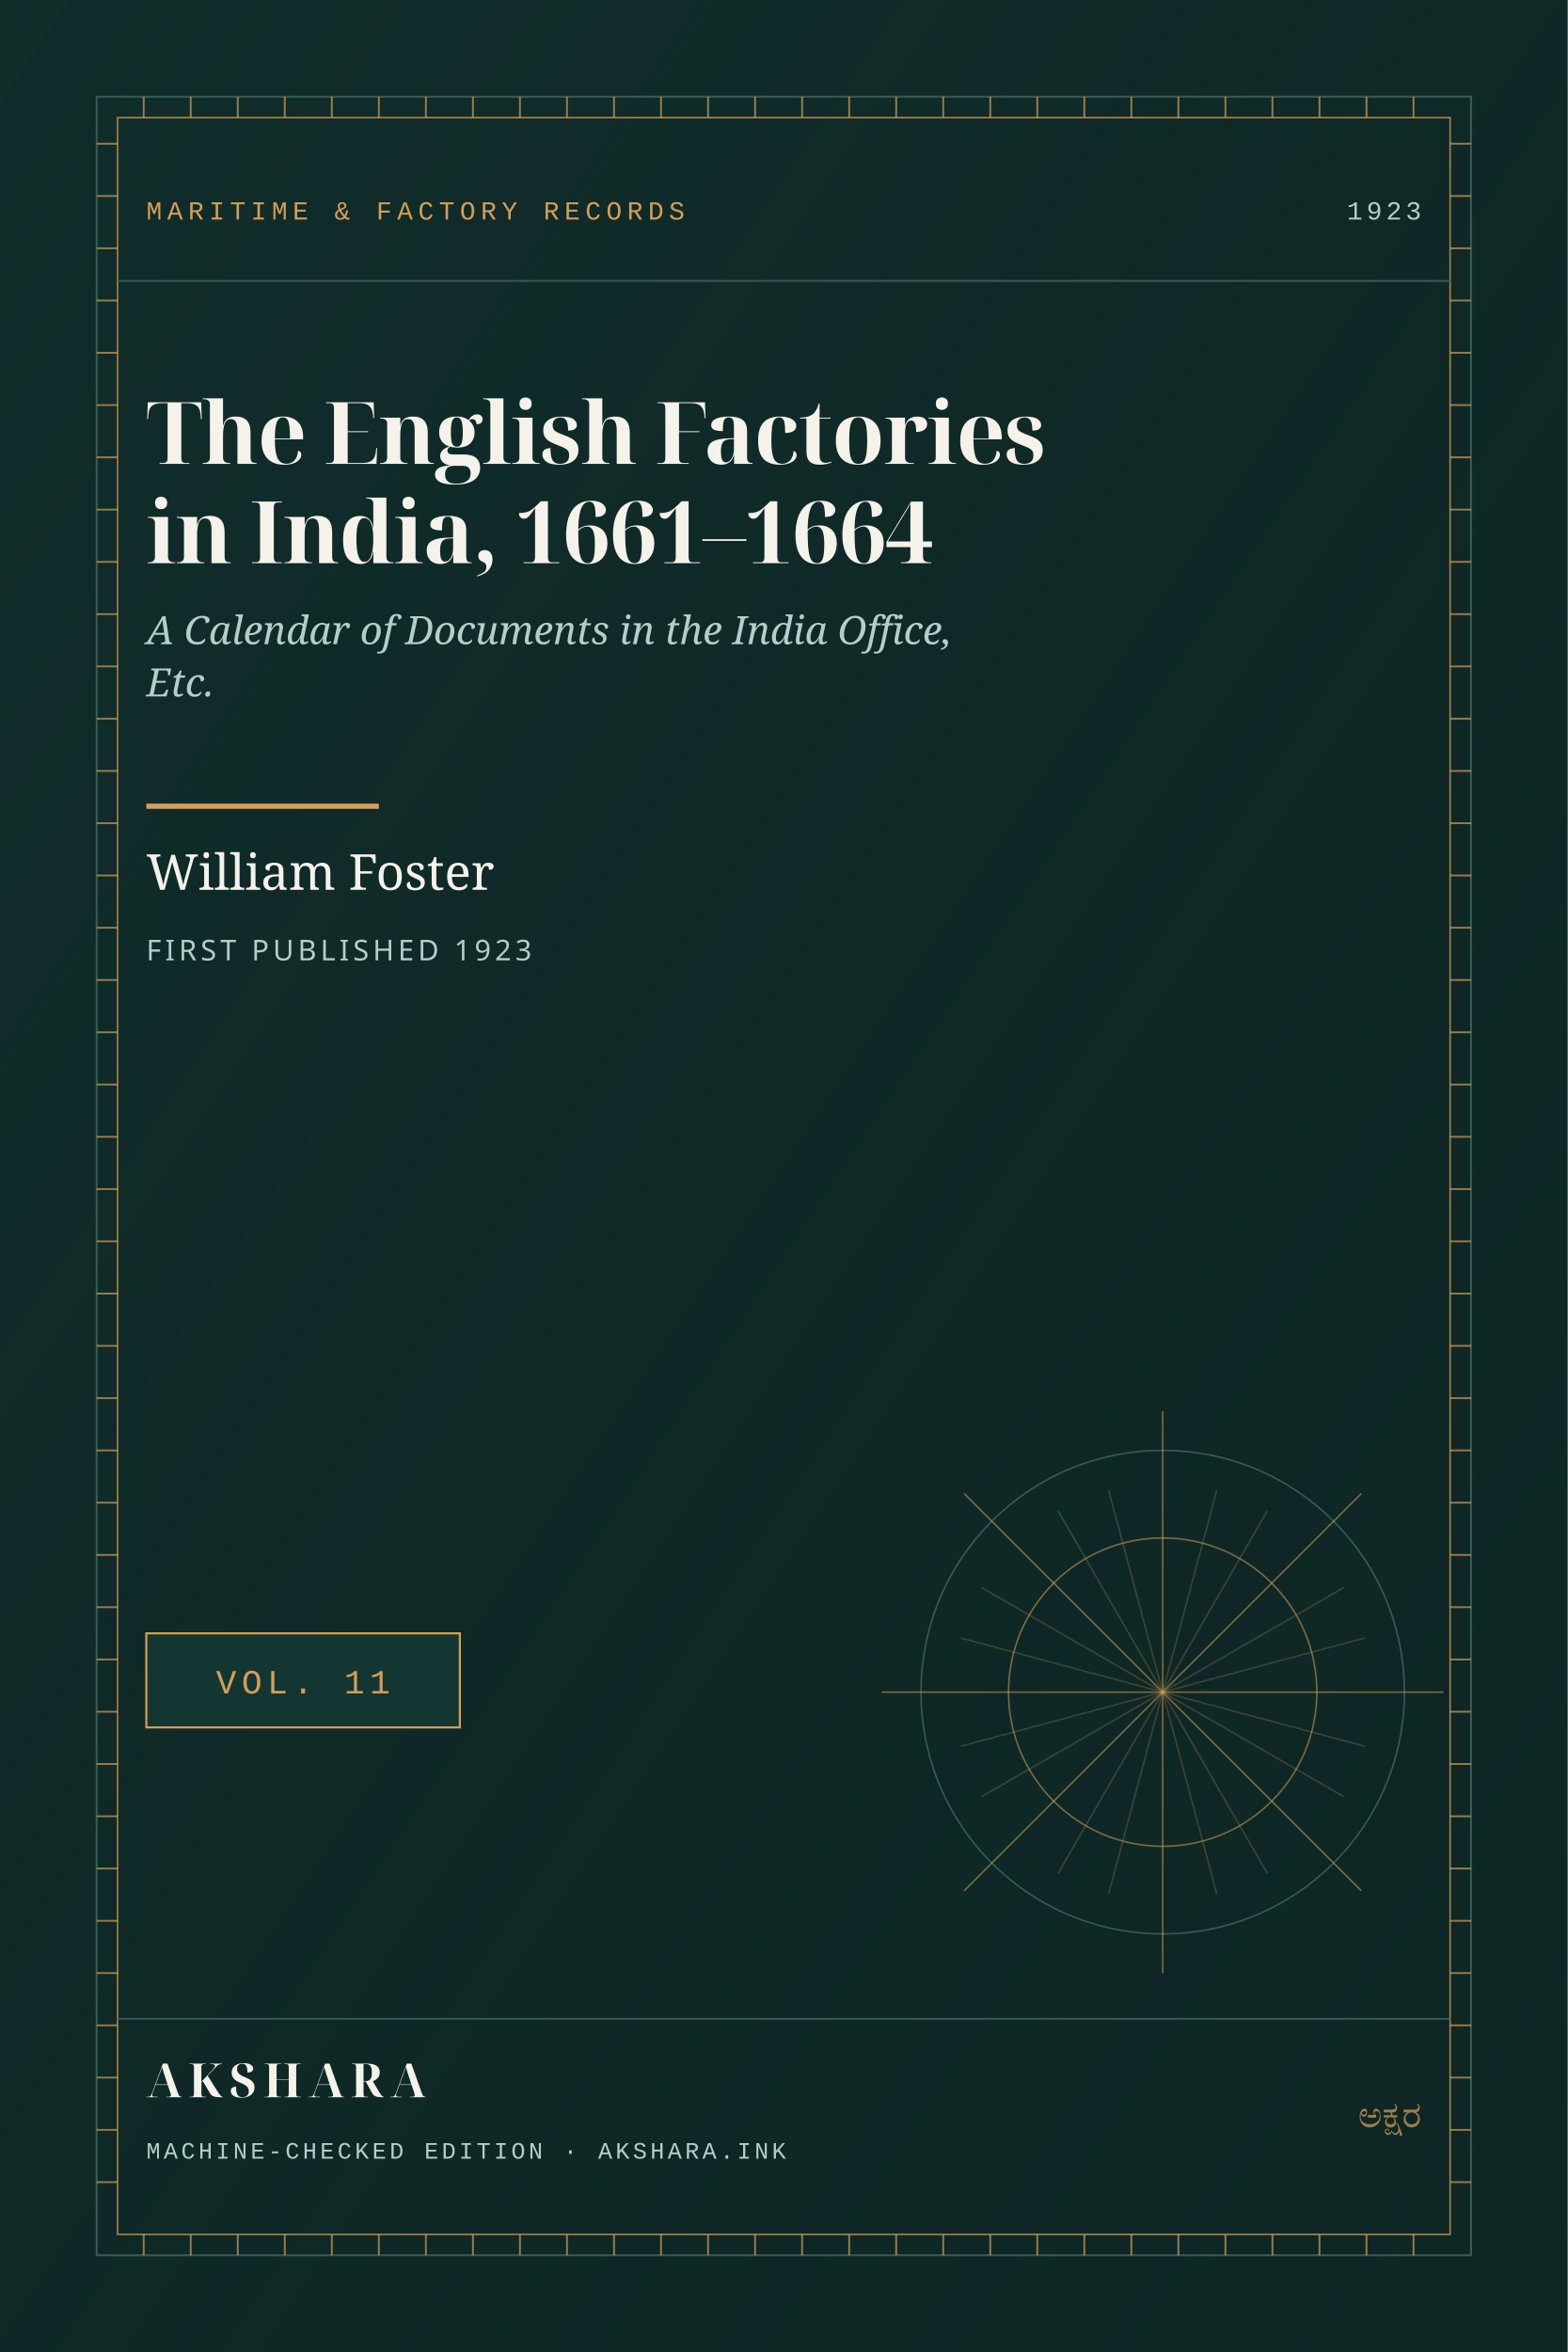
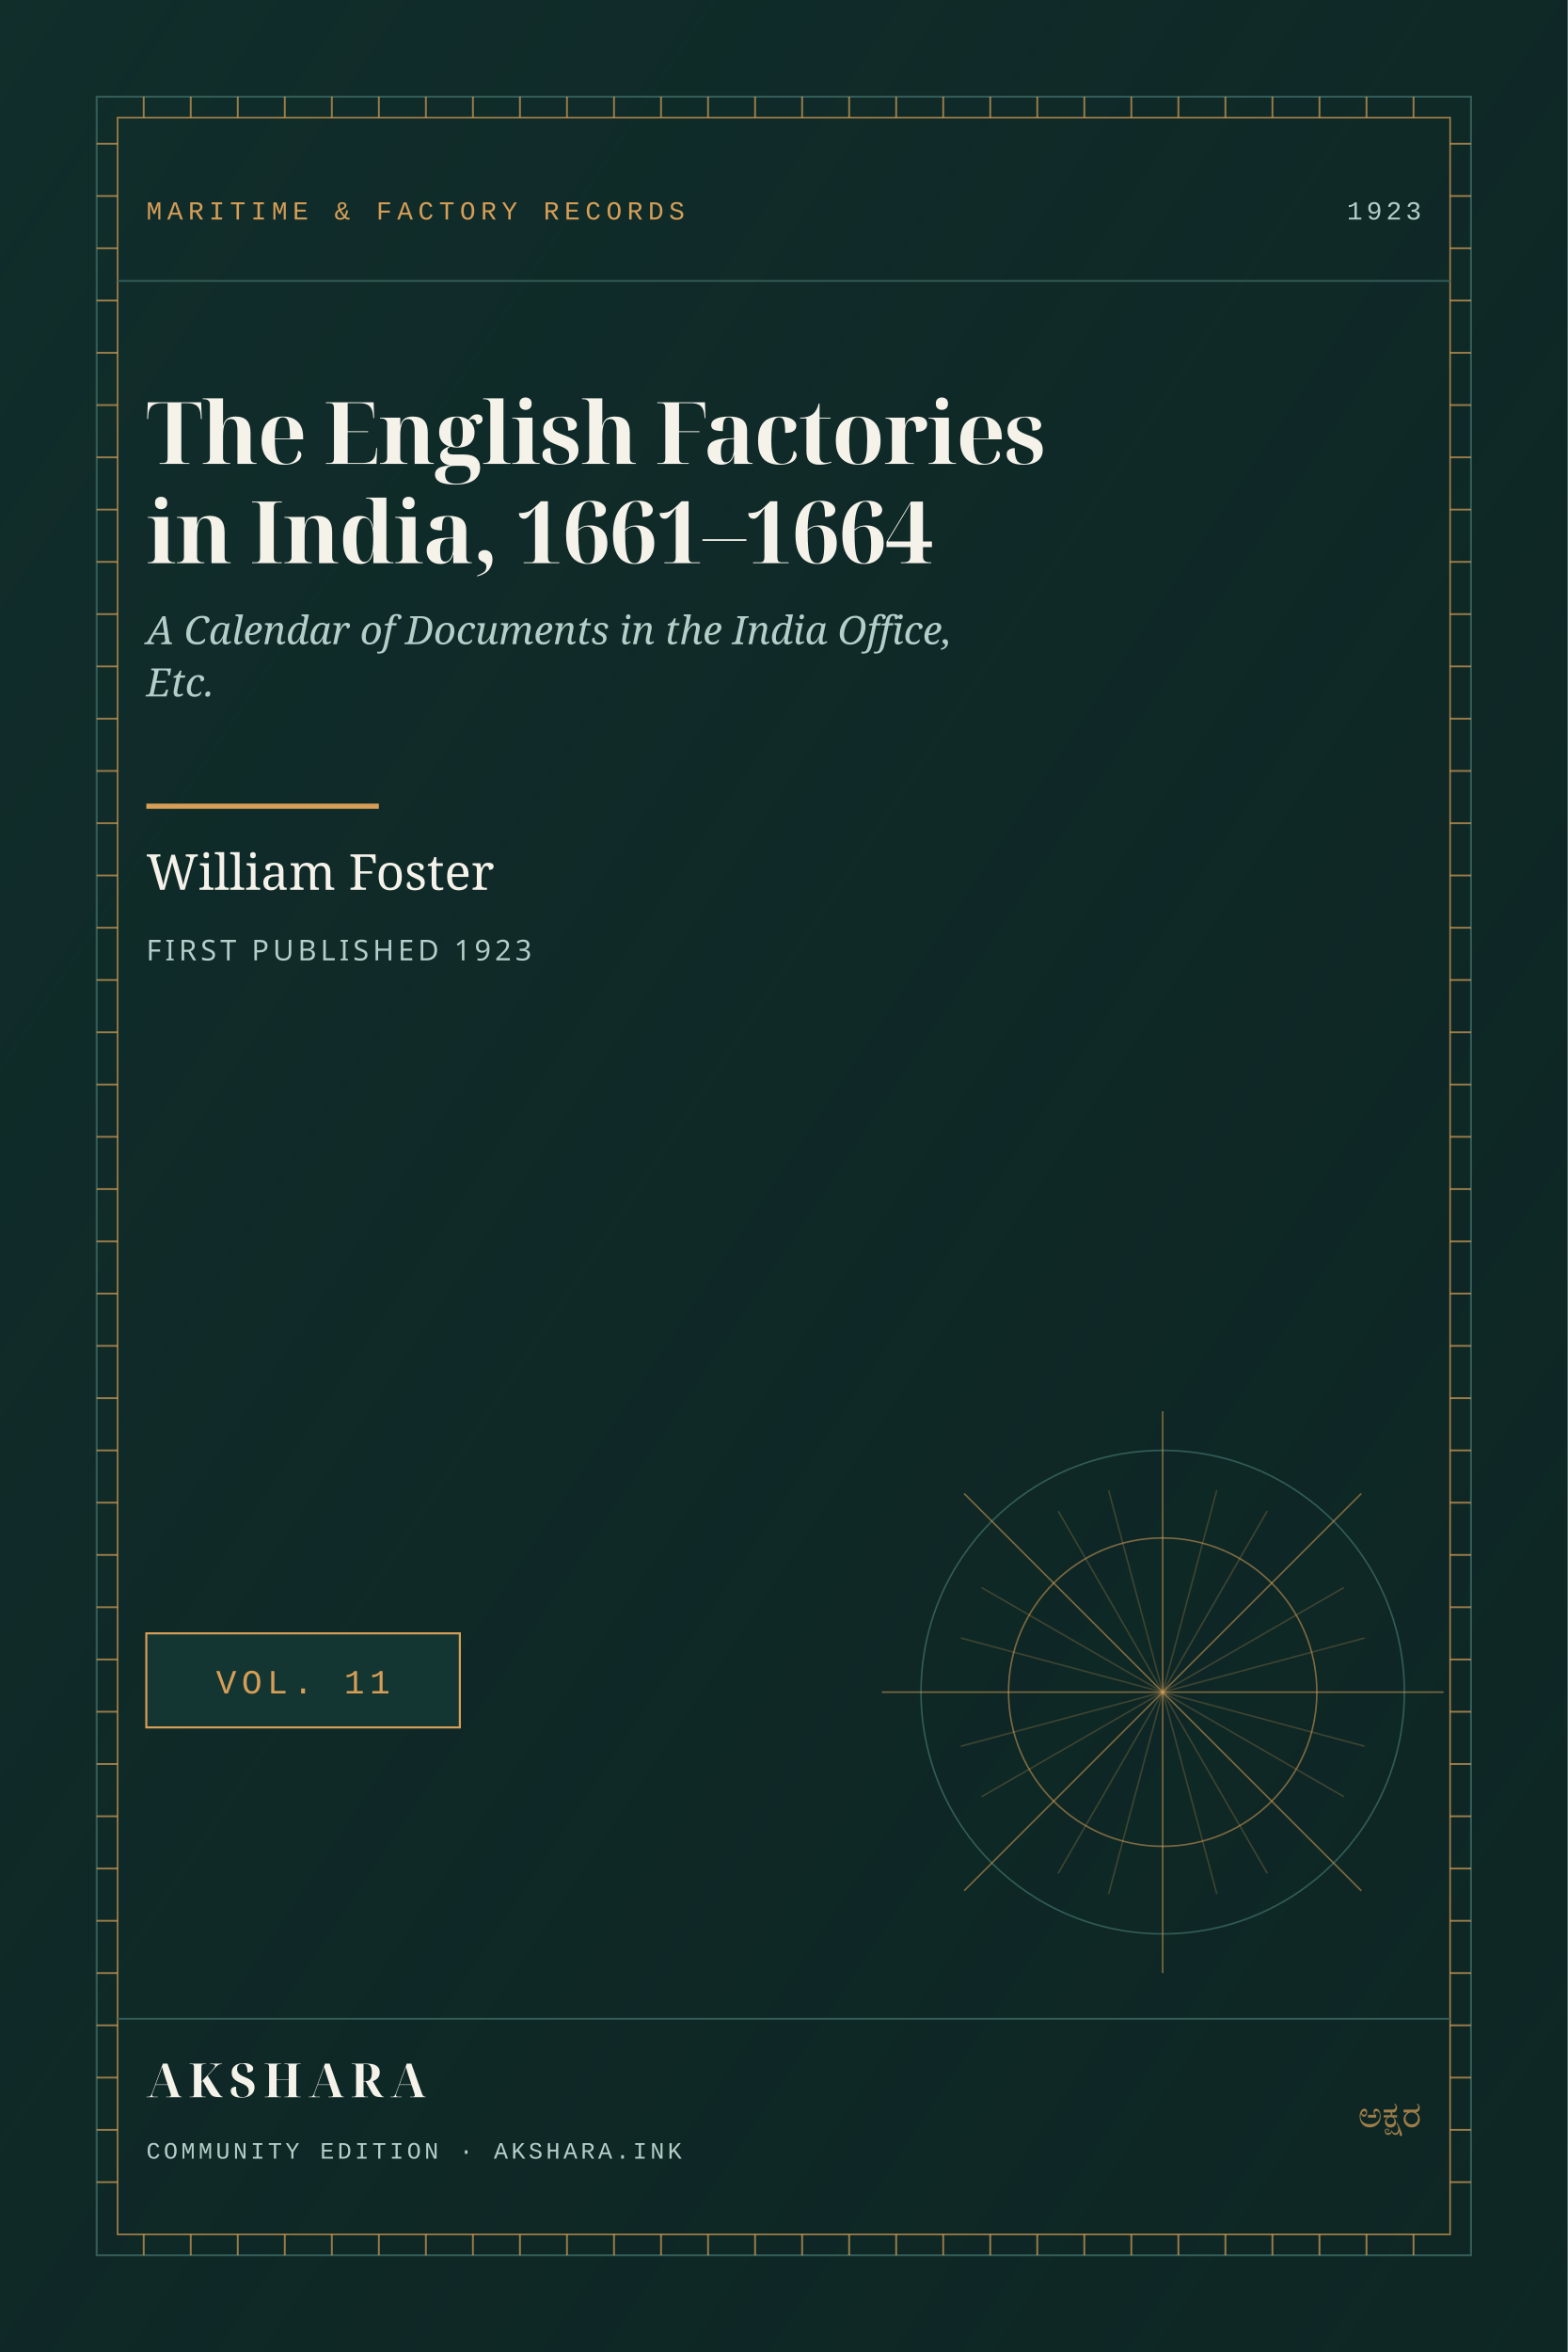
<svg xmlns="http://www.w3.org/2000/svg" viewBox="0 0 1200 1800" width="1200" height="1800">
  <defs>
    <linearGradient id="bgShade" x1="0" y1="0" x2="1" y2="1">
      <stop offset="0%" stop-color="#143633" stop-opacity="0.45" />
      <stop offset="100%" stop-color="#0E2725" stop-opacity="0" />
    </linearGradient>
  </defs>
  <rect width="1200" height="1800" fill="#0E2725" />
  <rect width="1200" height="1800" fill="url(#bgShade)" />
  <rect x="74" y="74" width="1052" height="1652" fill="none" stroke="#335C57" stroke-width="1.5" />
  <rect x="90" y="90" width="1020" height="1620" fill="none" stroke="#D69E56" stroke-width="1.2" stroke-opacity="0.75" />
  <line x1="110" y1="74" x2="110" y2="90" stroke="#D69E56" stroke-width="1.4" stroke-opacity="0.7" />
  <line x1="110" y1="1710" x2="110" y2="1726" stroke="#D69E56" stroke-width="1.4" stroke-opacity="0.7" />
  <line x1="146" y1="74" x2="146" y2="90" stroke="#D69E56" stroke-width="1.4" stroke-opacity="0.7" />
  <line x1="146" y1="1710" x2="146" y2="1726" stroke="#D69E56" stroke-width="1.4" stroke-opacity="0.7" />
  <line x1="182" y1="74" x2="182" y2="90" stroke="#D69E56" stroke-width="1.4" stroke-opacity="0.7" />
  <line x1="182" y1="1710" x2="182" y2="1726" stroke="#D69E56" stroke-width="1.4" stroke-opacity="0.7" />
  <line x1="218" y1="74" x2="218" y2="90" stroke="#D69E56" stroke-width="1.4" stroke-opacity="0.7" />
  <line x1="218" y1="1710" x2="218" y2="1726" stroke="#D69E56" stroke-width="1.4" stroke-opacity="0.7" />
  <line x1="254" y1="74" x2="254" y2="90" stroke="#D69E56" stroke-width="1.4" stroke-opacity="0.7" />
  <line x1="254" y1="1710" x2="254" y2="1726" stroke="#D69E56" stroke-width="1.4" stroke-opacity="0.7" />
  <line x1="290" y1="74" x2="290" y2="90" stroke="#D69E56" stroke-width="1.4" stroke-opacity="0.7" />
  <line x1="290" y1="1710" x2="290" y2="1726" stroke="#D69E56" stroke-width="1.4" stroke-opacity="0.7" />
  <line x1="326" y1="74" x2="326" y2="90" stroke="#D69E56" stroke-width="1.4" stroke-opacity="0.7" />
  <line x1="326" y1="1710" x2="326" y2="1726" stroke="#D69E56" stroke-width="1.4" stroke-opacity="0.7" />
  <line x1="362" y1="74" x2="362" y2="90" stroke="#D69E56" stroke-width="1.4" stroke-opacity="0.7" />
  <line x1="362" y1="1710" x2="362" y2="1726" stroke="#D69E56" stroke-width="1.4" stroke-opacity="0.7" />
  <line x1="398" y1="74" x2="398" y2="90" stroke="#D69E56" stroke-width="1.4" stroke-opacity="0.7" />
  <line x1="398" y1="1710" x2="398" y2="1726" stroke="#D69E56" stroke-width="1.4" stroke-opacity="0.7" />
  <line x1="434" y1="74" x2="434" y2="90" stroke="#D69E56" stroke-width="1.4" stroke-opacity="0.7" />
  <line x1="434" y1="1710" x2="434" y2="1726" stroke="#D69E56" stroke-width="1.4" stroke-opacity="0.7" />
  <line x1="470" y1="74" x2="470" y2="90" stroke="#D69E56" stroke-width="1.4" stroke-opacity="0.7" />
  <line x1="470" y1="1710" x2="470" y2="1726" stroke="#D69E56" stroke-width="1.4" stroke-opacity="0.7" />
  <line x1="506" y1="74" x2="506" y2="90" stroke="#D69E56" stroke-width="1.4" stroke-opacity="0.7" />
  <line x1="506" y1="1710" x2="506" y2="1726" stroke="#D69E56" stroke-width="1.4" stroke-opacity="0.7" />
  <line x1="542" y1="74" x2="542" y2="90" stroke="#D69E56" stroke-width="1.4" stroke-opacity="0.7" />
  <line x1="542" y1="1710" x2="542" y2="1726" stroke="#D69E56" stroke-width="1.4" stroke-opacity="0.7" />
  <line x1="578" y1="74" x2="578" y2="90" stroke="#D69E56" stroke-width="1.4" stroke-opacity="0.7" />
  <line x1="578" y1="1710" x2="578" y2="1726" stroke="#D69E56" stroke-width="1.4" stroke-opacity="0.7" />
  <line x1="614" y1="74" x2="614" y2="90" stroke="#D69E56" stroke-width="1.4" stroke-opacity="0.7" />
  <line x1="614" y1="1710" x2="614" y2="1726" stroke="#D69E56" stroke-width="1.4" stroke-opacity="0.7" />
  <line x1="650" y1="74" x2="650" y2="90" stroke="#D69E56" stroke-width="1.4" stroke-opacity="0.7" />
  <line x1="650" y1="1710" x2="650" y2="1726" stroke="#D69E56" stroke-width="1.4" stroke-opacity="0.7" />
  <line x1="686" y1="74" x2="686" y2="90" stroke="#D69E56" stroke-width="1.4" stroke-opacity="0.7" />
  <line x1="686" y1="1710" x2="686" y2="1726" stroke="#D69E56" stroke-width="1.4" stroke-opacity="0.7" />
  <line x1="722" y1="74" x2="722" y2="90" stroke="#D69E56" stroke-width="1.4" stroke-opacity="0.7" />
  <line x1="722" y1="1710" x2="722" y2="1726" stroke="#D69E56" stroke-width="1.4" stroke-opacity="0.7" />
  <line x1="758" y1="74" x2="758" y2="90" stroke="#D69E56" stroke-width="1.4" stroke-opacity="0.7" />
  <line x1="758" y1="1710" x2="758" y2="1726" stroke="#D69E56" stroke-width="1.4" stroke-opacity="0.7" />
  <line x1="794" y1="74" x2="794" y2="90" stroke="#D69E56" stroke-width="1.4" stroke-opacity="0.7" />
  <line x1="794" y1="1710" x2="794" y2="1726" stroke="#D69E56" stroke-width="1.4" stroke-opacity="0.7" />
  <line x1="830" y1="74" x2="830" y2="90" stroke="#D69E56" stroke-width="1.4" stroke-opacity="0.7" />
  <line x1="830" y1="1710" x2="830" y2="1726" stroke="#D69E56" stroke-width="1.4" stroke-opacity="0.7" />
  <line x1="866" y1="74" x2="866" y2="90" stroke="#D69E56" stroke-width="1.4" stroke-opacity="0.7" />
  <line x1="866" y1="1710" x2="866" y2="1726" stroke="#D69E56" stroke-width="1.4" stroke-opacity="0.7" />
  <line x1="902" y1="74" x2="902" y2="90" stroke="#D69E56" stroke-width="1.4" stroke-opacity="0.7" />
  <line x1="902" y1="1710" x2="902" y2="1726" stroke="#D69E56" stroke-width="1.4" stroke-opacity="0.7" />
  <line x1="938" y1="74" x2="938" y2="90" stroke="#D69E56" stroke-width="1.4" stroke-opacity="0.7" />
  <line x1="938" y1="1710" x2="938" y2="1726" stroke="#D69E56" stroke-width="1.4" stroke-opacity="0.7" />
  <line x1="974" y1="74" x2="974" y2="90" stroke="#D69E56" stroke-width="1.4" stroke-opacity="0.7" />
  <line x1="974" y1="1710" x2="974" y2="1726" stroke="#D69E56" stroke-width="1.4" stroke-opacity="0.7" />
  <line x1="1010" y1="74" x2="1010" y2="90" stroke="#D69E56" stroke-width="1.4" stroke-opacity="0.7" />
  <line x1="1010" y1="1710" x2="1010" y2="1726" stroke="#D69E56" stroke-width="1.4" stroke-opacity="0.7" />
  <line x1="1046" y1="74" x2="1046" y2="90" stroke="#D69E56" stroke-width="1.4" stroke-opacity="0.7" />
  <line x1="1046" y1="1710" x2="1046" y2="1726" stroke="#D69E56" stroke-width="1.4" stroke-opacity="0.7" />
  <line x1="1082" y1="74" x2="1082" y2="90" stroke="#D69E56" stroke-width="1.4" stroke-opacity="0.7" />
  <line x1="1082" y1="1710" x2="1082" y2="1726" stroke="#D69E56" stroke-width="1.4" stroke-opacity="0.7" />
  <line x1="74" y1="110" x2="90" y2="110" stroke="#D69E56" stroke-width="1.4" stroke-opacity="0.7" />
  <line x1="1110" y1="110" x2="1126" y2="110" stroke="#D69E56" stroke-width="1.4" stroke-opacity="0.7" />
  <line x1="74" y1="150" x2="90" y2="150" stroke="#D69E56" stroke-width="1.4" stroke-opacity="0.7" />
  <line x1="1110" y1="150" x2="1126" y2="150" stroke="#D69E56" stroke-width="1.4" stroke-opacity="0.7" />
  <line x1="74" y1="190" x2="90" y2="190" stroke="#D69E56" stroke-width="1.4" stroke-opacity="0.7" />
  <line x1="1110" y1="190" x2="1126" y2="190" stroke="#D69E56" stroke-width="1.4" stroke-opacity="0.7" />
  <line x1="74" y1="230" x2="90" y2="230" stroke="#D69E56" stroke-width="1.4" stroke-opacity="0.7" />
  <line x1="1110" y1="230" x2="1126" y2="230" stroke="#D69E56" stroke-width="1.4" stroke-opacity="0.7" />
  <line x1="74" y1="270" x2="90" y2="270" stroke="#D69E56" stroke-width="1.4" stroke-opacity="0.7" />
  <line x1="1110" y1="270" x2="1126" y2="270" stroke="#D69E56" stroke-width="1.4" stroke-opacity="0.7" />
  <line x1="74" y1="310" x2="90" y2="310" stroke="#D69E56" stroke-width="1.4" stroke-opacity="0.7" />
  <line x1="1110" y1="310" x2="1126" y2="310" stroke="#D69E56" stroke-width="1.4" stroke-opacity="0.7" />
  <line x1="74" y1="350" x2="90" y2="350" stroke="#D69E56" stroke-width="1.4" stroke-opacity="0.7" />
  <line x1="1110" y1="350" x2="1126" y2="350" stroke="#D69E56" stroke-width="1.4" stroke-opacity="0.7" />
  <line x1="74" y1="390" x2="90" y2="390" stroke="#D69E56" stroke-width="1.4" stroke-opacity="0.7" />
  <line x1="1110" y1="390" x2="1126" y2="390" stroke="#D69E56" stroke-width="1.4" stroke-opacity="0.7" />
  <line x1="74" y1="430" x2="90" y2="430" stroke="#D69E56" stroke-width="1.4" stroke-opacity="0.7" />
  <line x1="1110" y1="430" x2="1126" y2="430" stroke="#D69E56" stroke-width="1.4" stroke-opacity="0.7" />
  <line x1="74" y1="470" x2="90" y2="470" stroke="#D69E56" stroke-width="1.4" stroke-opacity="0.7" />
  <line x1="1110" y1="470" x2="1126" y2="470" stroke="#D69E56" stroke-width="1.4" stroke-opacity="0.7" />
  <line x1="74" y1="510" x2="90" y2="510" stroke="#D69E56" stroke-width="1.4" stroke-opacity="0.7" />
  <line x1="1110" y1="510" x2="1126" y2="510" stroke="#D69E56" stroke-width="1.4" stroke-opacity="0.7" />
  <line x1="74" y1="550" x2="90" y2="550" stroke="#D69E56" stroke-width="1.4" stroke-opacity="0.7" />
  <line x1="1110" y1="550" x2="1126" y2="550" stroke="#D69E56" stroke-width="1.4" stroke-opacity="0.7" />
  <line x1="74" y1="590" x2="90" y2="590" stroke="#D69E56" stroke-width="1.4" stroke-opacity="0.7" />
  <line x1="1110" y1="590" x2="1126" y2="590" stroke="#D69E56" stroke-width="1.4" stroke-opacity="0.7" />
  <line x1="74" y1="630" x2="90" y2="630" stroke="#D69E56" stroke-width="1.4" stroke-opacity="0.7" />
  <line x1="1110" y1="630" x2="1126" y2="630" stroke="#D69E56" stroke-width="1.4" stroke-opacity="0.7" />
  <line x1="74" y1="670" x2="90" y2="670" stroke="#D69E56" stroke-width="1.4" stroke-opacity="0.7" />
  <line x1="1110" y1="670" x2="1126" y2="670" stroke="#D69E56" stroke-width="1.4" stroke-opacity="0.7" />
  <line x1="74" y1="710" x2="90" y2="710" stroke="#D69E56" stroke-width="1.4" stroke-opacity="0.7" />
  <line x1="1110" y1="710" x2="1126" y2="710" stroke="#D69E56" stroke-width="1.4" stroke-opacity="0.7" />
  <line x1="74" y1="750" x2="90" y2="750" stroke="#D69E56" stroke-width="1.4" stroke-opacity="0.7" />
  <line x1="1110" y1="750" x2="1126" y2="750" stroke="#D69E56" stroke-width="1.4" stroke-opacity="0.7" />
  <line x1="74" y1="790" x2="90" y2="790" stroke="#D69E56" stroke-width="1.4" stroke-opacity="0.7" />
  <line x1="1110" y1="790" x2="1126" y2="790" stroke="#D69E56" stroke-width="1.4" stroke-opacity="0.7" />
  <line x1="74" y1="830" x2="90" y2="830" stroke="#D69E56" stroke-width="1.4" stroke-opacity="0.7" />
  <line x1="1110" y1="830" x2="1126" y2="830" stroke="#D69E56" stroke-width="1.4" stroke-opacity="0.7" />
  <line x1="74" y1="870" x2="90" y2="870" stroke="#D69E56" stroke-width="1.4" stroke-opacity="0.7" />
  <line x1="1110" y1="870" x2="1126" y2="870" stroke="#D69E56" stroke-width="1.4" stroke-opacity="0.7" />
  <line x1="74" y1="910" x2="90" y2="910" stroke="#D69E56" stroke-width="1.4" stroke-opacity="0.7" />
  <line x1="1110" y1="910" x2="1126" y2="910" stroke="#D69E56" stroke-width="1.4" stroke-opacity="0.7" />
  <line x1="74" y1="950" x2="90" y2="950" stroke="#D69E56" stroke-width="1.4" stroke-opacity="0.7" />
  <line x1="1110" y1="950" x2="1126" y2="950" stroke="#D69E56" stroke-width="1.4" stroke-opacity="0.7" />
  <line x1="74" y1="990" x2="90" y2="990" stroke="#D69E56" stroke-width="1.4" stroke-opacity="0.7" />
  <line x1="1110" y1="990" x2="1126" y2="990" stroke="#D69E56" stroke-width="1.4" stroke-opacity="0.7" />
  <line x1="74" y1="1030" x2="90" y2="1030" stroke="#D69E56" stroke-width="1.4" stroke-opacity="0.7" />
  <line x1="1110" y1="1030" x2="1126" y2="1030" stroke="#D69E56" stroke-width="1.4" stroke-opacity="0.7" />
  <line x1="74" y1="1070" x2="90" y2="1070" stroke="#D69E56" stroke-width="1.4" stroke-opacity="0.7" />
  <line x1="1110" y1="1070" x2="1126" y2="1070" stroke="#D69E56" stroke-width="1.4" stroke-opacity="0.7" />
  <line x1="74" y1="1110" x2="90" y2="1110" stroke="#D69E56" stroke-width="1.4" stroke-opacity="0.7" />
  <line x1="1110" y1="1110" x2="1126" y2="1110" stroke="#D69E56" stroke-width="1.4" stroke-opacity="0.7" />
  <line x1="74" y1="1150" x2="90" y2="1150" stroke="#D69E56" stroke-width="1.4" stroke-opacity="0.7" />
  <line x1="1110" y1="1150" x2="1126" y2="1150" stroke="#D69E56" stroke-width="1.4" stroke-opacity="0.7" />
  <line x1="74" y1="1190" x2="90" y2="1190" stroke="#D69E56" stroke-width="1.4" stroke-opacity="0.7" />
  <line x1="1110" y1="1190" x2="1126" y2="1190" stroke="#D69E56" stroke-width="1.4" stroke-opacity="0.7" />
  <line x1="74" y1="1230" x2="90" y2="1230" stroke="#D69E56" stroke-width="1.4" stroke-opacity="0.7" />
  <line x1="1110" y1="1230" x2="1126" y2="1230" stroke="#D69E56" stroke-width="1.4" stroke-opacity="0.7" />
  <line x1="74" y1="1270" x2="90" y2="1270" stroke="#D69E56" stroke-width="1.4" stroke-opacity="0.7" />
  <line x1="1110" y1="1270" x2="1126" y2="1270" stroke="#D69E56" stroke-width="1.4" stroke-opacity="0.7" />
  <line x1="74" y1="1310" x2="90" y2="1310" stroke="#D69E56" stroke-width="1.4" stroke-opacity="0.7" />
  <line x1="1110" y1="1310" x2="1126" y2="1310" stroke="#D69E56" stroke-width="1.4" stroke-opacity="0.7" />
  <line x1="74" y1="1350" x2="90" y2="1350" stroke="#D69E56" stroke-width="1.4" stroke-opacity="0.7" />
  <line x1="1110" y1="1350" x2="1126" y2="1350" stroke="#D69E56" stroke-width="1.4" stroke-opacity="0.7" />
  <line x1="74" y1="1390" x2="90" y2="1390" stroke="#D69E56" stroke-width="1.4" stroke-opacity="0.7" />
  <line x1="1110" y1="1390" x2="1126" y2="1390" stroke="#D69E56" stroke-width="1.4" stroke-opacity="0.7" />
  <line x1="74" y1="1430" x2="90" y2="1430" stroke="#D69E56" stroke-width="1.4" stroke-opacity="0.7" />
  <line x1="1110" y1="1430" x2="1126" y2="1430" stroke="#D69E56" stroke-width="1.4" stroke-opacity="0.7" />
  <line x1="74" y1="1470" x2="90" y2="1470" stroke="#D69E56" stroke-width="1.4" stroke-opacity="0.7" />
  <line x1="1110" y1="1470" x2="1126" y2="1470" stroke="#D69E56" stroke-width="1.4" stroke-opacity="0.7" />
  <line x1="74" y1="1510" x2="90" y2="1510" stroke="#D69E56" stroke-width="1.4" stroke-opacity="0.7" />
  <line x1="1110" y1="1510" x2="1126" y2="1510" stroke="#D69E56" stroke-width="1.4" stroke-opacity="0.7" />
  <line x1="74" y1="1550" x2="90" y2="1550" stroke="#D69E56" stroke-width="1.4" stroke-opacity="0.7" />
  <line x1="1110" y1="1550" x2="1126" y2="1550" stroke="#D69E56" stroke-width="1.4" stroke-opacity="0.7" />
  <line x1="74" y1="1590" x2="90" y2="1590" stroke="#D69E56" stroke-width="1.4" stroke-opacity="0.7" />
  <line x1="1110" y1="1590" x2="1126" y2="1590" stroke="#D69E56" stroke-width="1.4" stroke-opacity="0.7" />
  <line x1="74" y1="1630" x2="90" y2="1630" stroke="#D69E56" stroke-width="1.4" stroke-opacity="0.7" />
  <line x1="1110" y1="1630" x2="1126" y2="1630" stroke="#D69E56" stroke-width="1.4" stroke-opacity="0.7" />
  <line x1="74" y1="1670" x2="90" y2="1670" stroke="#D69E56" stroke-width="1.4" stroke-opacity="0.7" />
  <line x1="1110" y1="1670" x2="1126" y2="1670" stroke="#D69E56" stroke-width="1.4" stroke-opacity="0.7" />
  <line x1="90" y1="215" x2="1110" y2="215" stroke="#335C57" stroke-width="1.4" />
  <line x1="90" y1="1545" x2="1110" y2="1545" stroke="#335C57" stroke-width="1.4" />
  <circle cx="890" cy="1295" r="185" fill="none" stroke="#335C57" stroke-width="1.2" />
  <circle cx="890" cy="1295" r="118" fill="none" stroke="#D69E56" stroke-width="1.2" stroke-opacity="0.55" />
  <line x1="890" y1="1295" x2="1105.0" y2="1295.0" stroke="#D69E56" stroke-width="1.2" stroke-opacity="0.55" />
  <line x1="890" y1="1295" x2="1044.5" y2="1336.4" stroke="#D69E56" stroke-width="1.2" stroke-opacity="0.24" />
  <line x1="890" y1="1295" x2="1028.6" y2="1375.0" stroke="#D69E56" stroke-width="1.2" stroke-opacity="0.24" />
  <line x1="890" y1="1295" x2="1042.0" y2="1447.0" stroke="#D69E56" stroke-width="1.2" stroke-opacity="0.55" />
  <line x1="890" y1="1295" x2="970.0" y2="1433.6" stroke="#D69E56" stroke-width="1.2" stroke-opacity="0.24" />
  <line x1="890" y1="1295" x2="931.4" y2="1449.5" stroke="#D69E56" stroke-width="1.2" stroke-opacity="0.24" />
  <line x1="890" y1="1295" x2="890.0" y2="1510.0" stroke="#D69E56" stroke-width="1.2" stroke-opacity="0.55" />
  <line x1="890" y1="1295" x2="848.6" y2="1449.5" stroke="#D69E56" stroke-width="1.2" stroke-opacity="0.24" />
  <line x1="890" y1="1295" x2="810.0" y2="1433.6" stroke="#D69E56" stroke-width="1.2" stroke-opacity="0.24" />
  <line x1="890" y1="1295" x2="738.0" y2="1447.0" stroke="#D69E56" stroke-width="1.2" stroke-opacity="0.55" />
  <line x1="890" y1="1295" x2="751.4" y2="1375.0" stroke="#D69E56" stroke-width="1.2" stroke-opacity="0.24" />
  <line x1="890" y1="1295" x2="735.5" y2="1336.4" stroke="#D69E56" stroke-width="1.2" stroke-opacity="0.24" />
  <line x1="890" y1="1295" x2="675.0" y2="1295.0" stroke="#D69E56" stroke-width="1.2" stroke-opacity="0.55" />
  <line x1="890" y1="1295" x2="735.5" y2="1253.6" stroke="#D69E56" stroke-width="1.2" stroke-opacity="0.24" />
  <line x1="890" y1="1295" x2="751.4" y2="1215.0" stroke="#D69E56" stroke-width="1.2" stroke-opacity="0.24" />
  <line x1="890" y1="1295" x2="738.0" y2="1143.0" stroke="#D69E56" stroke-width="1.2" stroke-opacity="0.55" />
  <line x1="890" y1="1295" x2="810.0" y2="1156.4" stroke="#D69E56" stroke-width="1.2" stroke-opacity="0.24" />
  <line x1="890" y1="1295" x2="848.6" y2="1140.5" stroke="#D69E56" stroke-width="1.2" stroke-opacity="0.24" />
  <line x1="890" y1="1295" x2="890.0" y2="1080.0" stroke="#D69E56" stroke-width="1.2" stroke-opacity="0.55" />
  <line x1="890" y1="1295" x2="931.4" y2="1140.5" stroke="#D69E56" stroke-width="1.2" stroke-opacity="0.24" />
  <line x1="890" y1="1295" x2="970.0" y2="1156.4" stroke="#D69E56" stroke-width="1.2" stroke-opacity="0.24" />
  <line x1="890" y1="1295" x2="1042.0" y2="1143.0" stroke="#D69E56" stroke-width="1.2" stroke-opacity="0.55" />
  <line x1="890" y1="1295" x2="1028.6" y2="1215.0" stroke="#D69E56" stroke-width="1.2" stroke-opacity="0.24" />
  <line x1="890" y1="1295" x2="1044.5" y2="1253.6" stroke="#D69E56" stroke-width="1.2" stroke-opacity="0.24" />
  <rect x="112" y="1250" width="240" height="72" fill="#143633" stroke="#D69E56" stroke-width="1.6" />
  <text x="232" y="1296" text-anchor="middle" fill="#D69E56" font-family="JetBrainsMono Nerd Font, Liberation Mono, monospace" font-size="26" letter-spacing="4">VOL. 11</text>
  <text x="112" y="168" fill="#D69E56" font-family="JetBrainsMono Nerd Font, Liberation Mono, monospace" font-size="20" font-weight="500" letter-spacing="4">
    MARITIME &amp; FACTORY RECORDS
  </text>
  <text x="1088" y="168" text-anchor="end" fill="#B4CEC9" font-family="JetBrainsMono Nerd Font, Liberation Mono, monospace" font-size="20" letter-spacing="3">
    1923
  </text>
  <text x="112" y="355" fill="#F5F2EA" font-family="Noto Serif Display, Noto Serif, Georgia, serif" font-size="66" font-weight="600" letter-spacing="-1">
    <tspan x="112" dy="0">The English Factories</tspan>
    <tspan x="112" dy="76">in India, 1661–1664</tspan>
  </text>
  <text x="112" y="493" fill="#B4CEC9" font-family="Noto Serif, Georgia, serif" font-style="italic" font-size="30">
    <tspan x="112" dy="0">A Calendar of Documents in the India Office,</tspan>
    <tspan x="112" dy="40">Etc.</tspan>
  </text>
  <line x1="112" y1="617" x2="290" y2="617" stroke="#D69E56" stroke-width="4" />
  <text x="112" y="681" fill="#F5F2EA" font-family="Noto Serif, Georgia, serif" font-size="38" font-weight="400">
    <tspan x="112" dy="0">William Foster</tspan>
  </text>
  <text x="112" y="735" fill="#B4CEC9" font-family="Noto Sans, sans-serif" font-size="22" letter-spacing="3">
    FIRST PUBLISHED 1923
  </text>
  <text x="112" y="1605" fill="#F5F2EA" font-family="Noto Serif Display, Noto Serif, Georgia, serif" font-size="36" font-weight="600" letter-spacing="5">
    AKSHARA
  </text>
  <text x="112" y="1652" fill="#B4CEC9" font-family="JetBrainsMono Nerd Font, Liberation Mono, monospace" font-size="18" letter-spacing="2.5">
-     MACHINE-CHECKED EDITION  ·  AKSHARA.INK
+     COMMUNITY EDITION  ·  AKSHARA.INK
  </text>
  <text x="1088" y="1628" text-anchor="end" fill="#D69E56" font-family="Noto Serif, Georgia, serif" font-size="28" fill-opacity="0.72">
    ಅಕ್ಷರ
  </text>
</svg>
